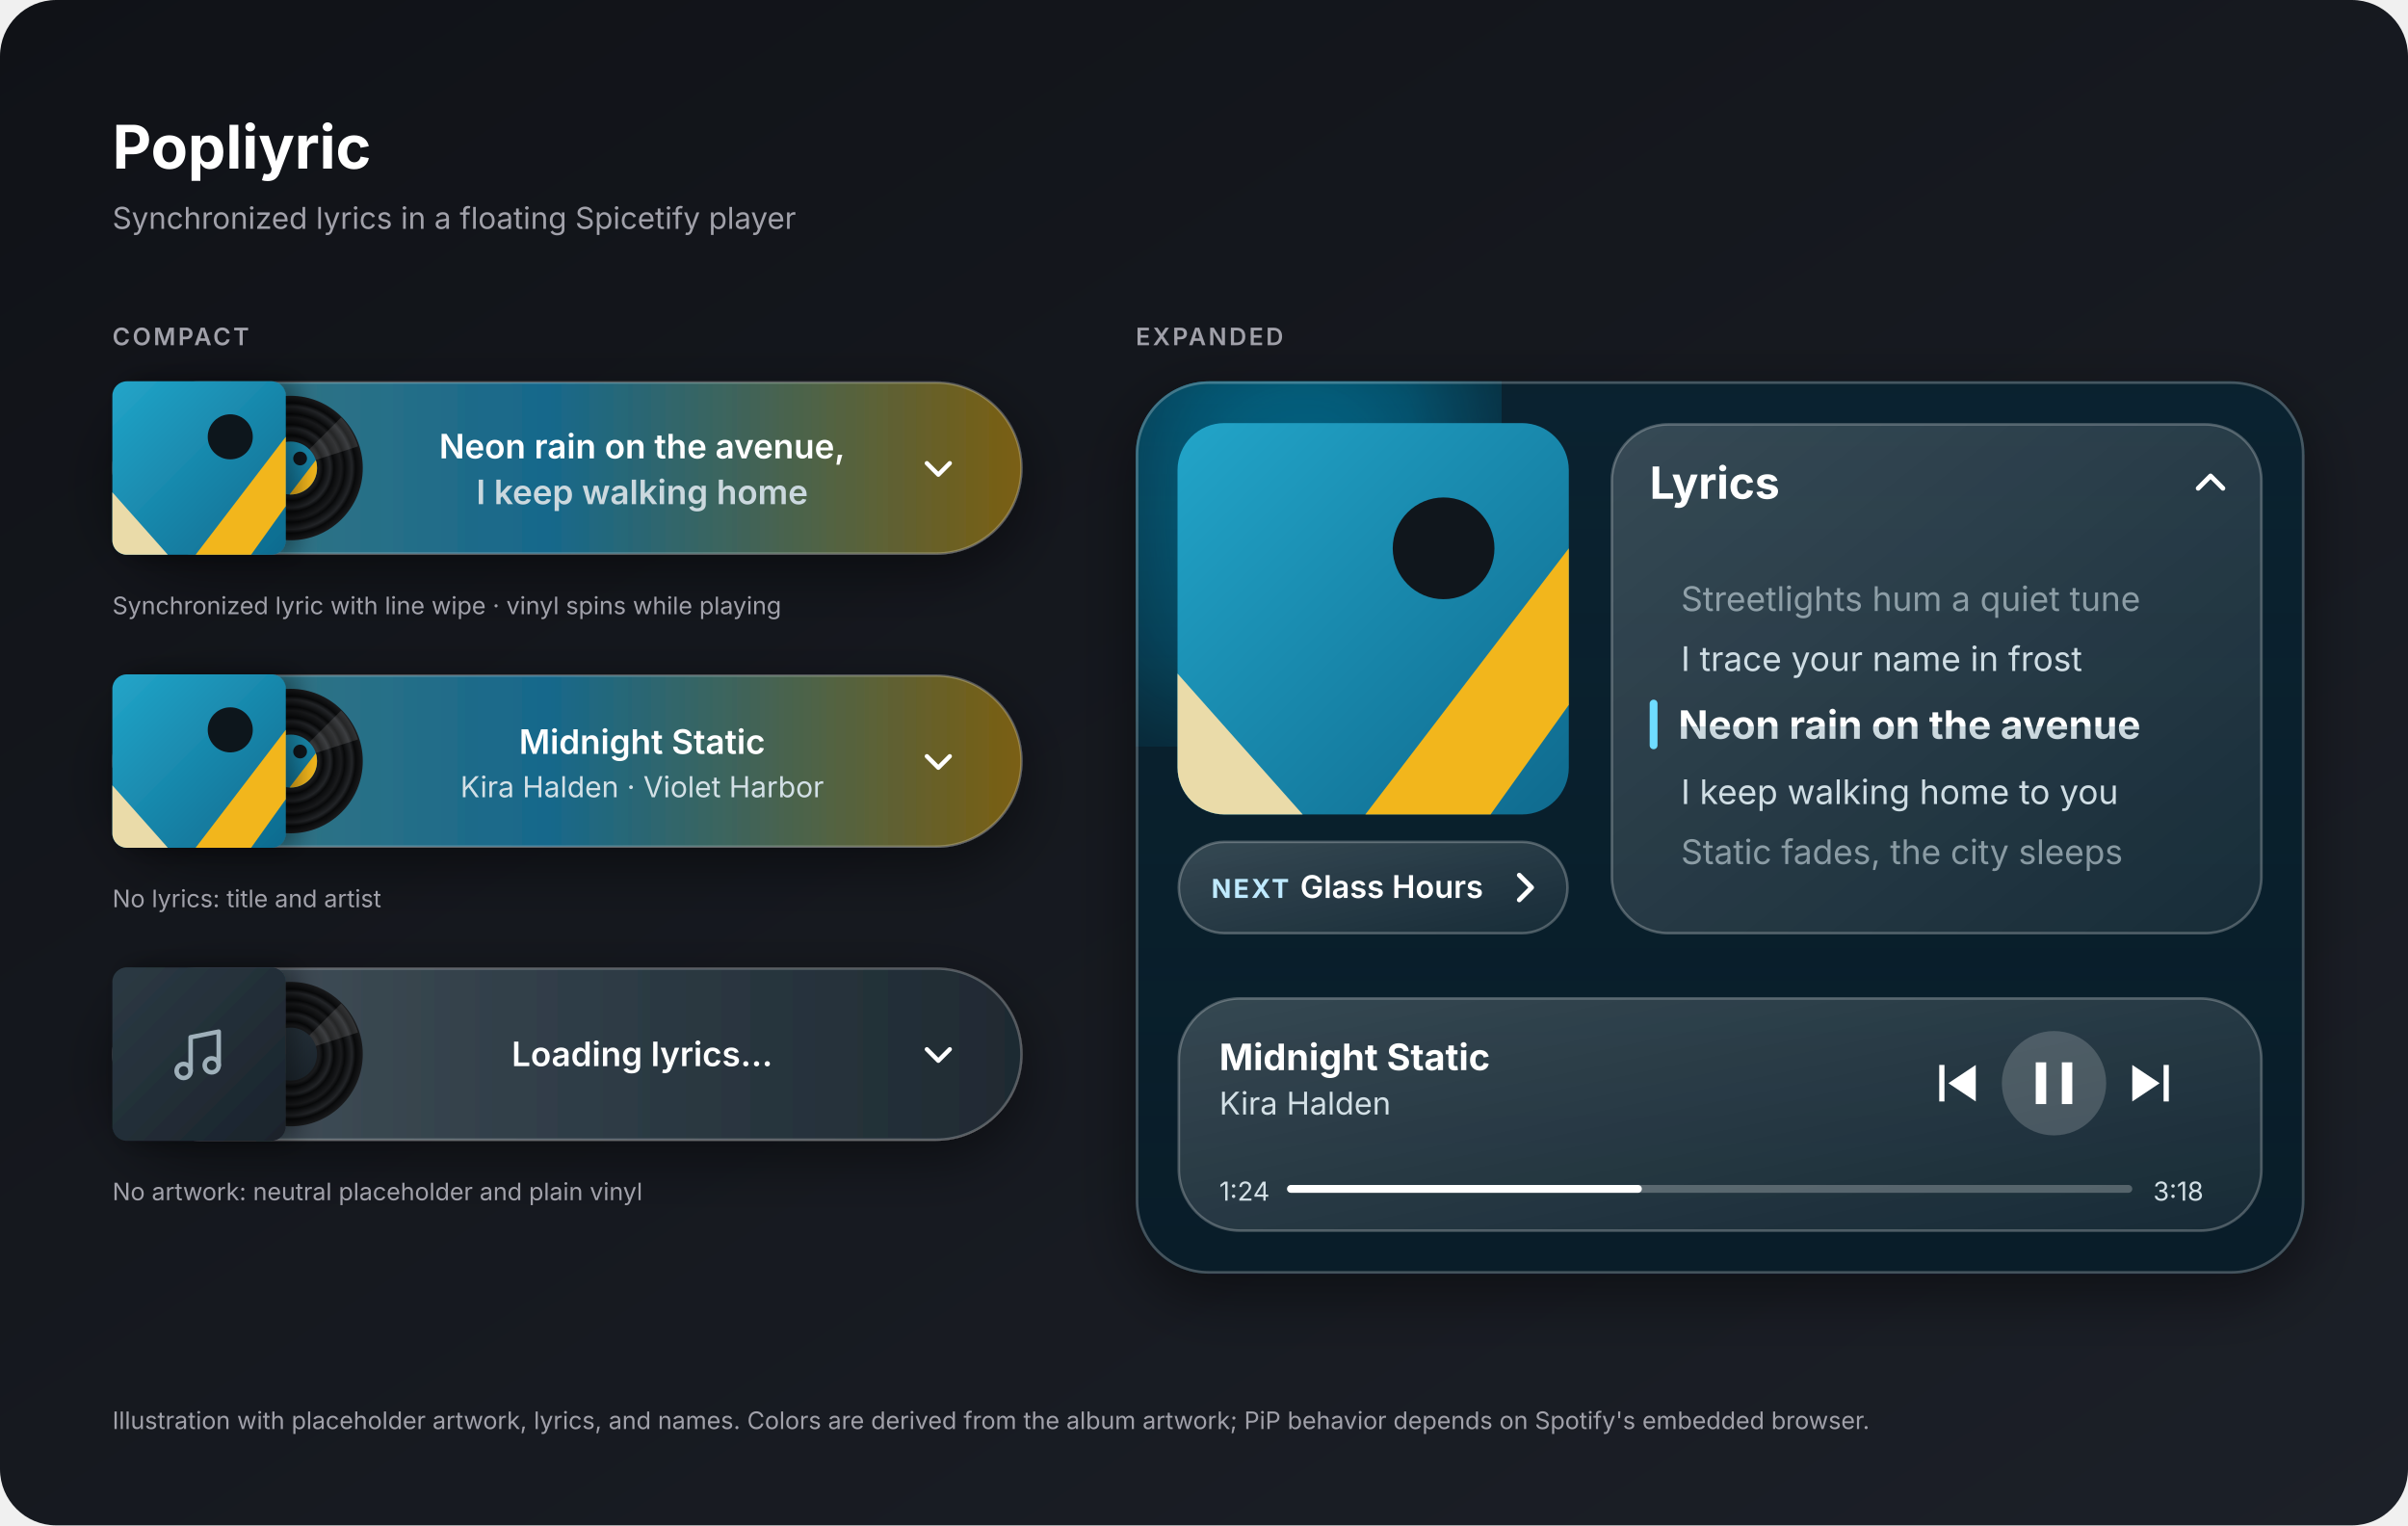
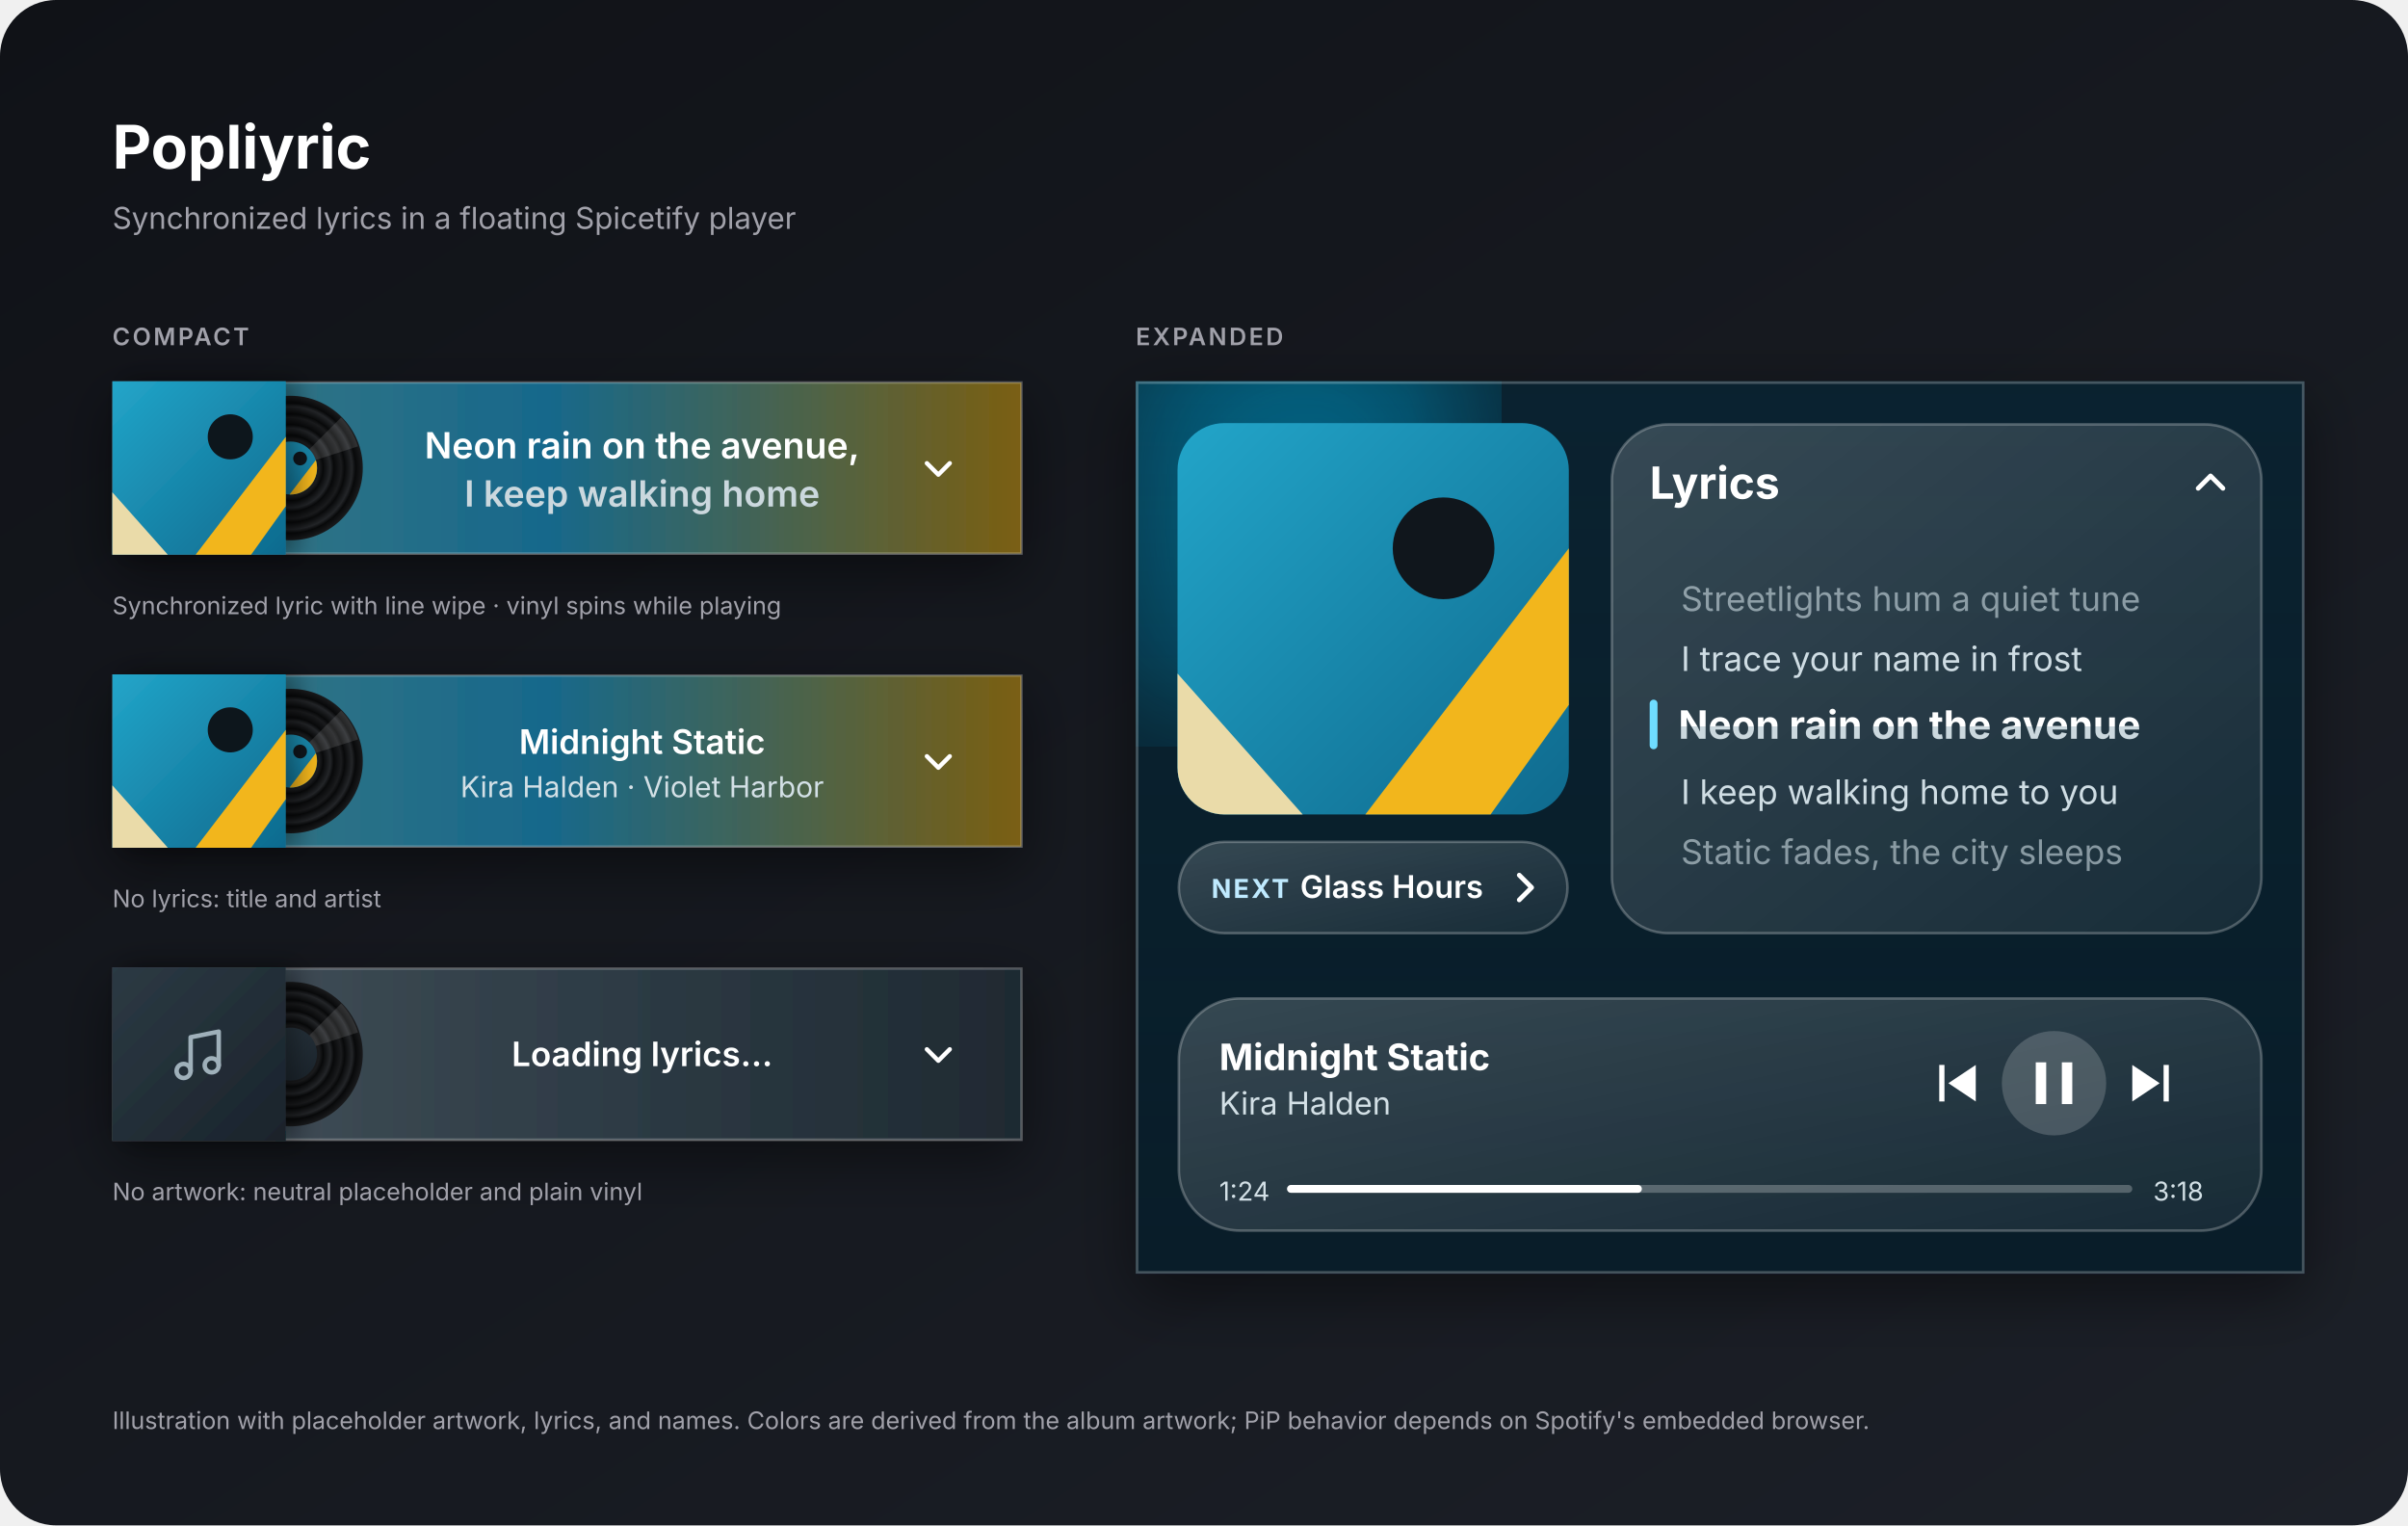
<svg xmlns="http://www.w3.org/2000/svg" xmlns:xlink="http://www.w3.org/1999/xlink" width="1200" height="760" viewBox="0 0 1200 760" role="img" aria-labelledby="title description">
  <defs>
    <linearGradient id="backdrop" x1="0" y1="0" x2="1" y2="1">
      <stop stop-color="#101217" />
      <stop offset="1" stop-color="#1c2028" />
    </linearGradient>
    <linearGradient id="art-bg" x1="0" y1="0" x2="1" y2="1">
      <stop stop-color="#22a5c9" />
      <stop offset="1" stop-color="#0f6a8e" />
    </linearGradient>
    <linearGradient id="art-none" x1="0" y1="0" x2="1" y2="1">
      <stop stop-color="#2c3a44" />
      <stop offset="1" stop-color="#1a232b" />
    </linearGradient>
    <linearGradient id="pill-color" x1="0" y1="0" x2="1" y2="0">
      <stop stop-color="#3f7a82" />
      <stop offset=".48" stop-color="#17688b" />
      <stop offset="1" stop-color="#7a5f12" />
    </linearGradient>
    <linearGradient id="pill-neutral" x1="0" y1="0" x2="1" y2="0">
      <stop stop-color="#46535c" />
      <stop offset=".5" stop-color="#2f3d47" />
      <stop offset="1" stop-color="#1f2a32" />
    </linearGradient>
    <linearGradient id="shade" x1="0" y1="0" x2="0" y2="1">
      <stop stop-color="#06161f" stop-opacity=".4" />
      <stop offset="1" stop-color="#06161f" stop-opacity=".65" />
    </linearGradient>
    <linearGradient id="glass" x1="0" y1="0" x2="1" y2="1">
      <stop stop-color="#fff" stop-opacity=".18" />
      <stop offset="1" stop-color="#fff" stop-opacity=".06" />
    </linearGradient>
    <linearGradient id="wipe" x1="0" y1="0" x2="0" y2="1">
      <stop stop-color="#fff" />
      <stop offset=".58" stop-color="#fff" />
      <stop offset=".58" stop-color="#cbd8de" />
      <stop offset="1" stop-color="#cbd8de" />
    </linearGradient>
    <radialGradient id="grooves">
      <stop offset="0" stop-color="#08090a" />
      <stop offset=".4" stop-color="#1a1b1d" />
      <stop offset=".45" stop-color="#08090a" />
      <stop offset=".55" stop-color="#232528" />
      <stop offset=".6" stop-color="#08090a" />
      <stop offset=".7" stop-color="#1a1b1d" />
      <stop offset=".75" stop-color="#08090a" />
      <stop offset=".85" stop-color="#232528" />
      <stop offset=".9" stop-color="#08090a" />
      <stop offset="1" stop-color="#1a1b1d" />
    </radialGradient>
    <filter id="shadow" x="-20%" y="-30%" width="140%" height="170%">
      <feDropShadow dx="0" dy="8" stdDeviation="12" flood-color="#000" flood-opacity=".45" />
    </filter>
    <filter id="cover-shadow" x="-30%" y="-30%" width="170%" height="160%">
      <feDropShadow dx="5" dy="0" stdDeviation="5" flood-color="#000" flood-opacity=".4" />
    </filter>
    <filter id="soft" x="-40%" y="-40%" width="180%" height="180%">
      <feGaussianBlur stdDeviation="38" />
      <feColorMatrix type="saturate" values="1.5" />
    </filter>
    <symbol id="art" viewBox="0 0 100 100">
      <rect width="100" height="100" fill="url(#art-bg)" />
      <path d="M48 100L100 32v40L80 100z" fill="#f2b61c" />
      <path d="M0 64v36h32z" fill="#eadba9" />
      <circle cx="68" cy="32" r="13" fill="#10161c" />
    </symbol>
    <symbol id="note" viewBox="0 0 24 24">
      <path d="M9 18V6l10-2v12" fill="none" stroke="#9fb0ba" stroke-width="1.6" stroke-linecap="round" stroke-linejoin="round" />
      <circle cx="6.5" cy="18" r="2.5" fill="none" stroke="#9fb0ba" stroke-width="1.6" />
      <circle cx="16.5" cy="16" r="2.5" fill="none" stroke="#9fb0ba" stroke-width="1.6" />
    </symbol>
    <symbol id="chevron-down" viewBox="0 0 16 16">
      <path d="M3.25 6L8 10.75 12.75 6" fill="none" stroke="#fff" stroke-width="1.8" stroke-linecap="round" stroke-linejoin="round" />
    </symbol>
    <clipPath id="pill-cover-clip">
-       <rect width="72" height="72" rx="6" />
+       <rect width="72" height="72" />
    </clipPath>
    <clipPath id="label-clip">
      <circle cx="74" cy="36" r="11" />
    </clipPath>
    <clipPath id="card-clip">
-       <rect width="448" height="342" rx="28" />
+       <rect width="448" height="342" />
    </clipPath>
    <clipPath id="large-cover-clip">
      <rect x="16" y="16" width="150" height="150" rx="18" />
    </clipPath>
    <style>
      .ui{font-family:Inter,Segoe UI,Arial,sans-serif}.white{fill:#fff}.soft{fill:#d3e0e6}.muted{fill:#a1a1aa}.label{font-size:12px;font-weight:600;letter-spacing:1.2px}
    </style>
    <g id="vinyl">
      <circle cx="74" cy="36" r="30" fill="url(#grooves)" />
      <path d="M74 36L95 15A30 30 0 0 1 102 27z" fill="#fff" opacity=".12" />
    </g>
  </defs>
  <rect width="1200" height="760" rx="28" fill="url(#backdrop)" />
  <text x="56" y="84" class="ui white" font-size="30" font-weight="700">Popliyric</text>
  <text x="56" y="114" class="ui muted" font-size="15">Synchronized lyrics in a floating Spicetify player</text>
  <text x="56" y="172" class="ui label muted">COMPACT</text>
  <g transform="translate(56 190) scale(1.2)">
-     <rect x=".5" y=".5" width="377" height="71" rx="35.5" fill="url(#pill-color)" stroke="#fff" stroke-opacity=".24" filter="url(#shadow)" />
+     <rect x=".5" y=".5" width="377" height="71" fill="url(#pill-color)" stroke="#fff" stroke-opacity=".24" filter="url(#shadow)" />
    <use href="#vinyl" xlink:href="#vinyl" />
    <g clip-path="url(#label-clip)">
      <use href="#art" xlink:href="#art" x="63" y="25" width="22" height="22" />
    </g>
    <g filter="url(#cover-shadow)">
      <g clip-path="url(#pill-cover-clip)">
        <use href="#art" xlink:href="#art" width="72" height="72" />
      </g>
    </g>
-     <text x="220" y="32" text-anchor="middle" class="ui white" font-size="14" font-weight="600">Neon rain on the avenue,</text>
-     <text x="220" y="51" text-anchor="middle" class="ui" fill="#cbd8de" font-size="14" font-weight="600">I keep walking home</text>
+     <text x="220" y="32" text-anchor="middle" class="ui white" font-size="15" font-weight="600">Neon rain on the avenue,</text>
+     <text x="220" y="52" text-anchor="middle" class="ui" fill="#cbd8de" font-size="15" font-weight="600">I keep walking home</text>
    <use href="#chevron-down" xlink:href="#chevron-down" x="335" y="28" width="16" height="16" />
  </g>
  <text x="56" y="306" class="ui muted" font-size="12">Synchronized lyric with line wipe · vinyl spins while playing</text>
  <g transform="translate(56 336) scale(1.2)">
-     <rect x=".5" y=".5" width="377" height="71" rx="35.5" fill="url(#pill-color)" stroke="#fff" stroke-opacity=".24" filter="url(#shadow)" />
+     <rect x=".5" y=".5" width="377" height="71" fill="url(#pill-color)" stroke="#fff" stroke-opacity=".24" filter="url(#shadow)" />
    <use href="#vinyl" xlink:href="#vinyl" />
    <g clip-path="url(#label-clip)">
      <use href="#art" xlink:href="#art" x="63" y="25" width="22" height="22" />
    </g>
    <g filter="url(#cover-shadow)">
      <g clip-path="url(#pill-cover-clip)">
        <use href="#art" xlink:href="#art" width="72" height="72" />
      </g>
    </g>
    <text x="220" y="33" text-anchor="middle" class="ui white" font-size="14" font-weight="600">Midnight Static</text>
    <text x="220" y="51" text-anchor="middle" class="ui soft" font-size="12">Kira Halden · Violet Harbor</text>
    <use href="#chevron-down" xlink:href="#chevron-down" x="335" y="28" width="16" height="16" />
  </g>
  <text x="56" y="452" class="ui muted" font-size="12">No lyrics: title and artist</text>
  <g transform="translate(56 482) scale(1.2)">
-     <rect x=".5" y=".5" width="377" height="71" rx="35.5" fill="url(#pill-neutral)" stroke="#fff" stroke-opacity=".24" filter="url(#shadow)" />
+     <rect x=".5" y=".5" width="377" height="71" fill="url(#pill-neutral)" stroke="#fff" stroke-opacity=".24" filter="url(#shadow)" />
    <use href="#vinyl" xlink:href="#vinyl" />
    <circle cx="74" cy="36" r="11" fill="url(#art-none)" />
    <g filter="url(#cover-shadow)">
-       <rect width="72" height="72" rx="6" fill="url(#art-none)" />
+       <rect width="72" height="72" fill="url(#art-none)" />
    </g>
    <use href="#note" xlink:href="#note" x="22" y="22" width="28" height="28" />
    <text x="220" y="41" text-anchor="middle" class="ui white" font-size="14" font-weight="600">Loading lyrics…</text>
    <use href="#chevron-down" xlink:href="#chevron-down" x="335" y="28" width="16" height="16" />
  </g>
  <text x="56" y="598" class="ui muted" font-size="12">No artwork: neutral placeholder and plain vinyl</text>
  <text x="566" y="172" class="ui label muted">EXPANDED</text>
  <g transform="translate(566 190) scale(1.3)">
    <g filter="url(#shadow)">
-       <rect width="448" height="342" rx="28" fill="#0b2a3a" />
+       <rect width="448" height="342" fill="#0b2a3a" />
    </g>
    <g clip-path="url(#card-clip)">
      <use href="#art" xlink:href="#art" x="-60" y="-60" width="568" height="462" preserveAspectRatio="none" filter="url(#soft)" opacity=".95" />
      <rect width="448" height="342" fill="url(#shade)" />
    </g>
-     <rect x=".5" y=".5" width="447" height="341" rx="27.5" fill="none" stroke="#fff" stroke-opacity=".24" />
+     <rect x=".5" y=".5" width="447" height="341" fill="none" stroke="#fff" stroke-opacity=".24" />
    <g clip-path="url(#large-cover-clip)">
      <use href="#art" xlink:href="#art" x="16" y="16" width="150" height="150" />
    </g>
    <rect x="16.5" y="176.5" width="149" height="35" rx="17.5" fill="url(#glass)" stroke="#fff" stroke-opacity=".25" />
    <text x="29" y="198" class="ui" fill="#bfeaff" font-size="10" font-weight="700" letter-spacing=".8">NEXT</text>
    <text x="63" y="198" class="ui white" font-size="12" font-weight="600">Glass Hours</text>
    <path d="M147 189.25L151.75 194 147 198.75" fill="none" stroke="#fff" stroke-width="1.8" stroke-linecap="round" stroke-linejoin="round" />
    <rect x="182.5" y="16.5" width="249" height="195" rx="21.5" fill="url(#glass)" stroke="#fff" stroke-opacity=".25" />
    <text x="197" y="45" class="ui white" font-size="17" font-weight="700">Lyrics</text>
    <path d="M407.25 41L412 36.25 416.75 41" fill="none" stroke="#fff" stroke-width="1.8" stroke-linecap="round" stroke-linejoin="round" />
    <text x="209" y="88" class="ui" fill="#cfdde4" font-size="13" opacity=".6">Streetlights hum a quiet tune</text>
    <text x="209" y="111" class="ui" fill="#cfdde4" font-size="13">I trace your name in frost</text>
    <rect x="197" y="122" width="3" height="19" rx="1.5" fill="#6fdcff" />
    <text x="208" y="137" class="ui" fill="url(#wipe)" font-size="15" font-weight="700">Neon rain on the avenue</text>
    <text x="209" y="162" class="ui" fill="#cfdde4" font-size="13">I keep walking home to you</text>
    <text x="209" y="185" class="ui" fill="#cfdde4" font-size="13" opacity=".6">Static fades, the city sleeps</text>
    <rect x="16.5" y="236.5" width="415" height="89" rx="23.5" fill="url(#glass)" stroke="#fff" stroke-opacity=".25" />
    <text x="32" y="264" class="ui white" font-size="14" font-weight="700">Midnight Static</text>
    <text x="32" y="281" class="ui soft" font-size="12">Kira Halden</text>
    <path d="M308 262h2v14h-2zM322 262v14l-10.5-7z" fill="#fff" />
    <circle cx="352" cy="269" r="20" fill="#fff" fill-opacity=".18" />
    <path d="M345 261h4v16h-4zM355 261h4v16h-4z" fill="#fff" />
    <path d="M394 262h2v14h-2zM382 262v14l10.5-7z" fill="#fff" />
    <text x="32" y="314" class="ui soft" font-size="10">1:24</text>
    <rect x="58" y="308" width="324" height="3" rx="1.5" fill="#fff" fill-opacity=".25" />
    <rect x="58" y="308" width="136" height="3" rx="1.5" fill="#fff" />
    <text x="390" y="314" class="ui soft" font-size="10">3:18</text>
  </g>
  <text x="56" y="712" class="ui muted" font-size="12">Illustration with placeholder artwork, lyrics, and names. Colors are derived from the album artwork; PiP behavior depends on Spotify's embedded browser.</text>
</svg>
